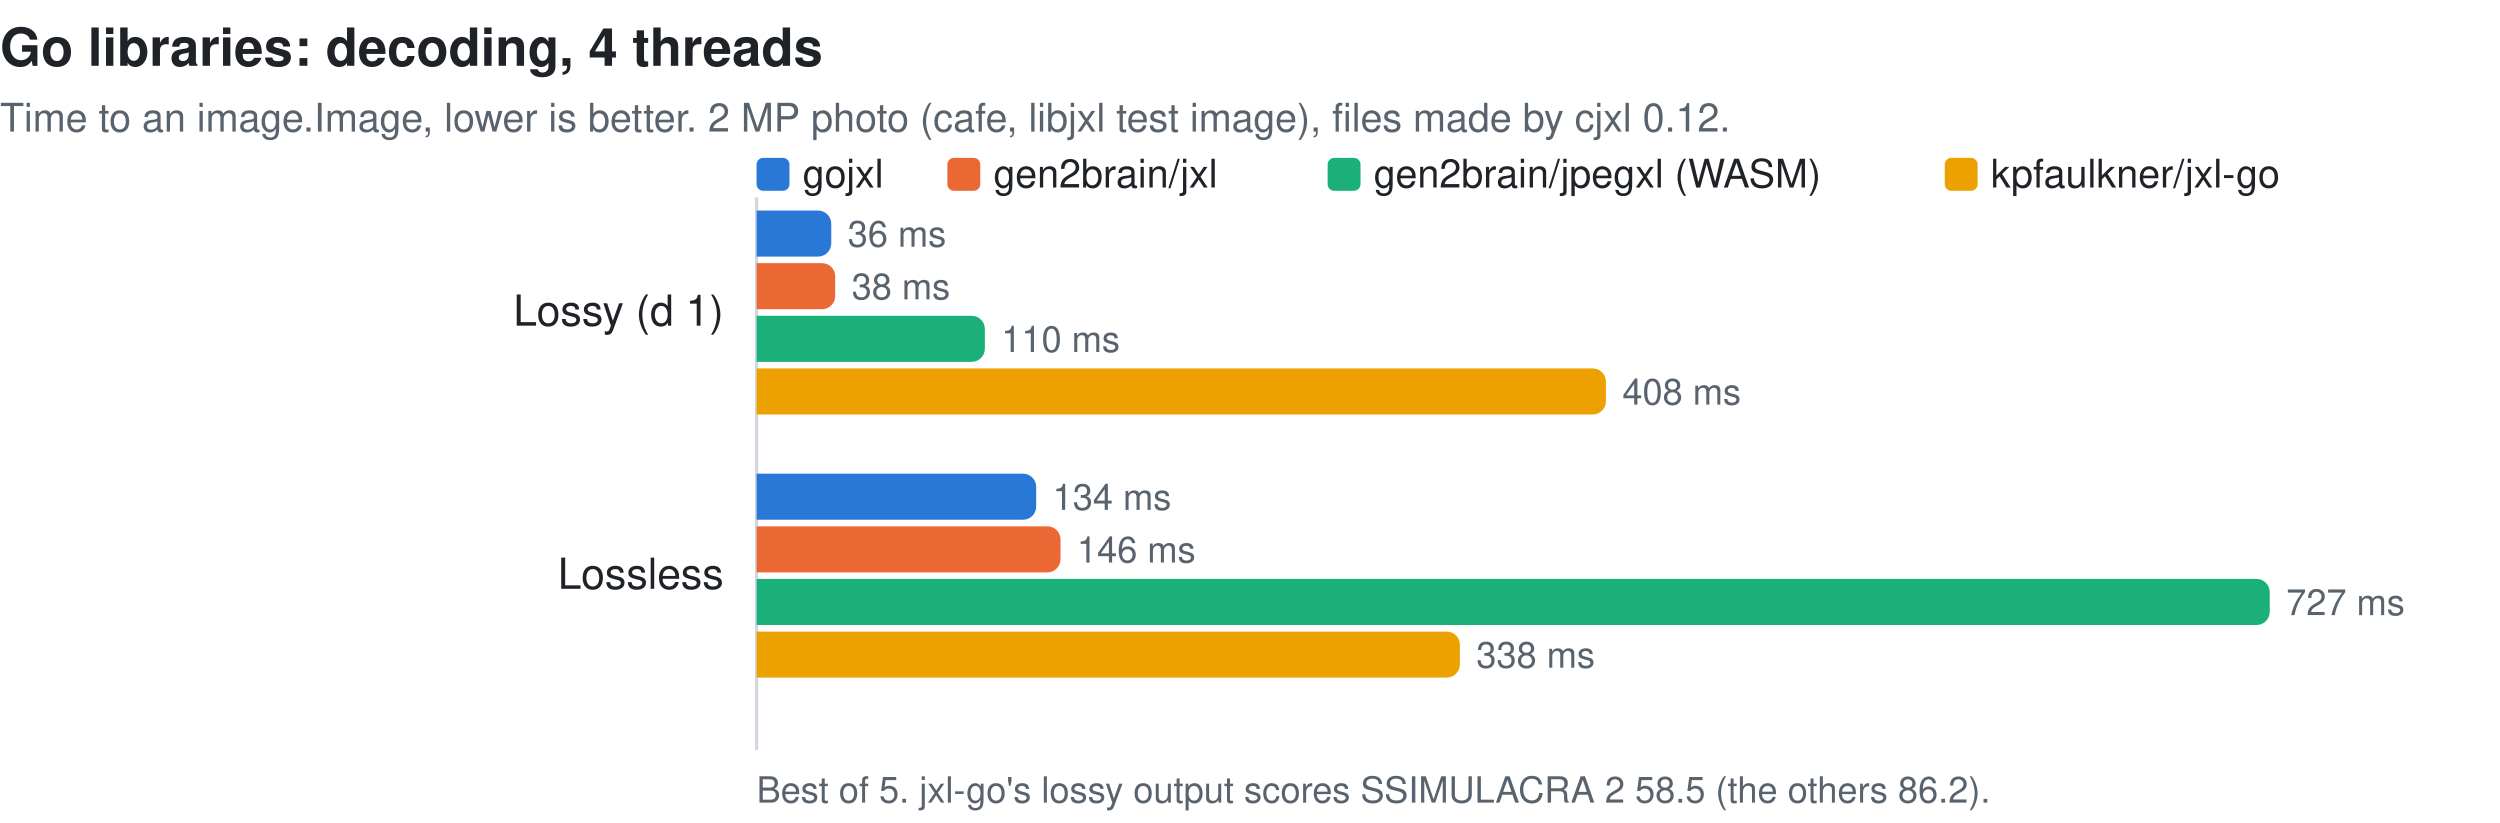
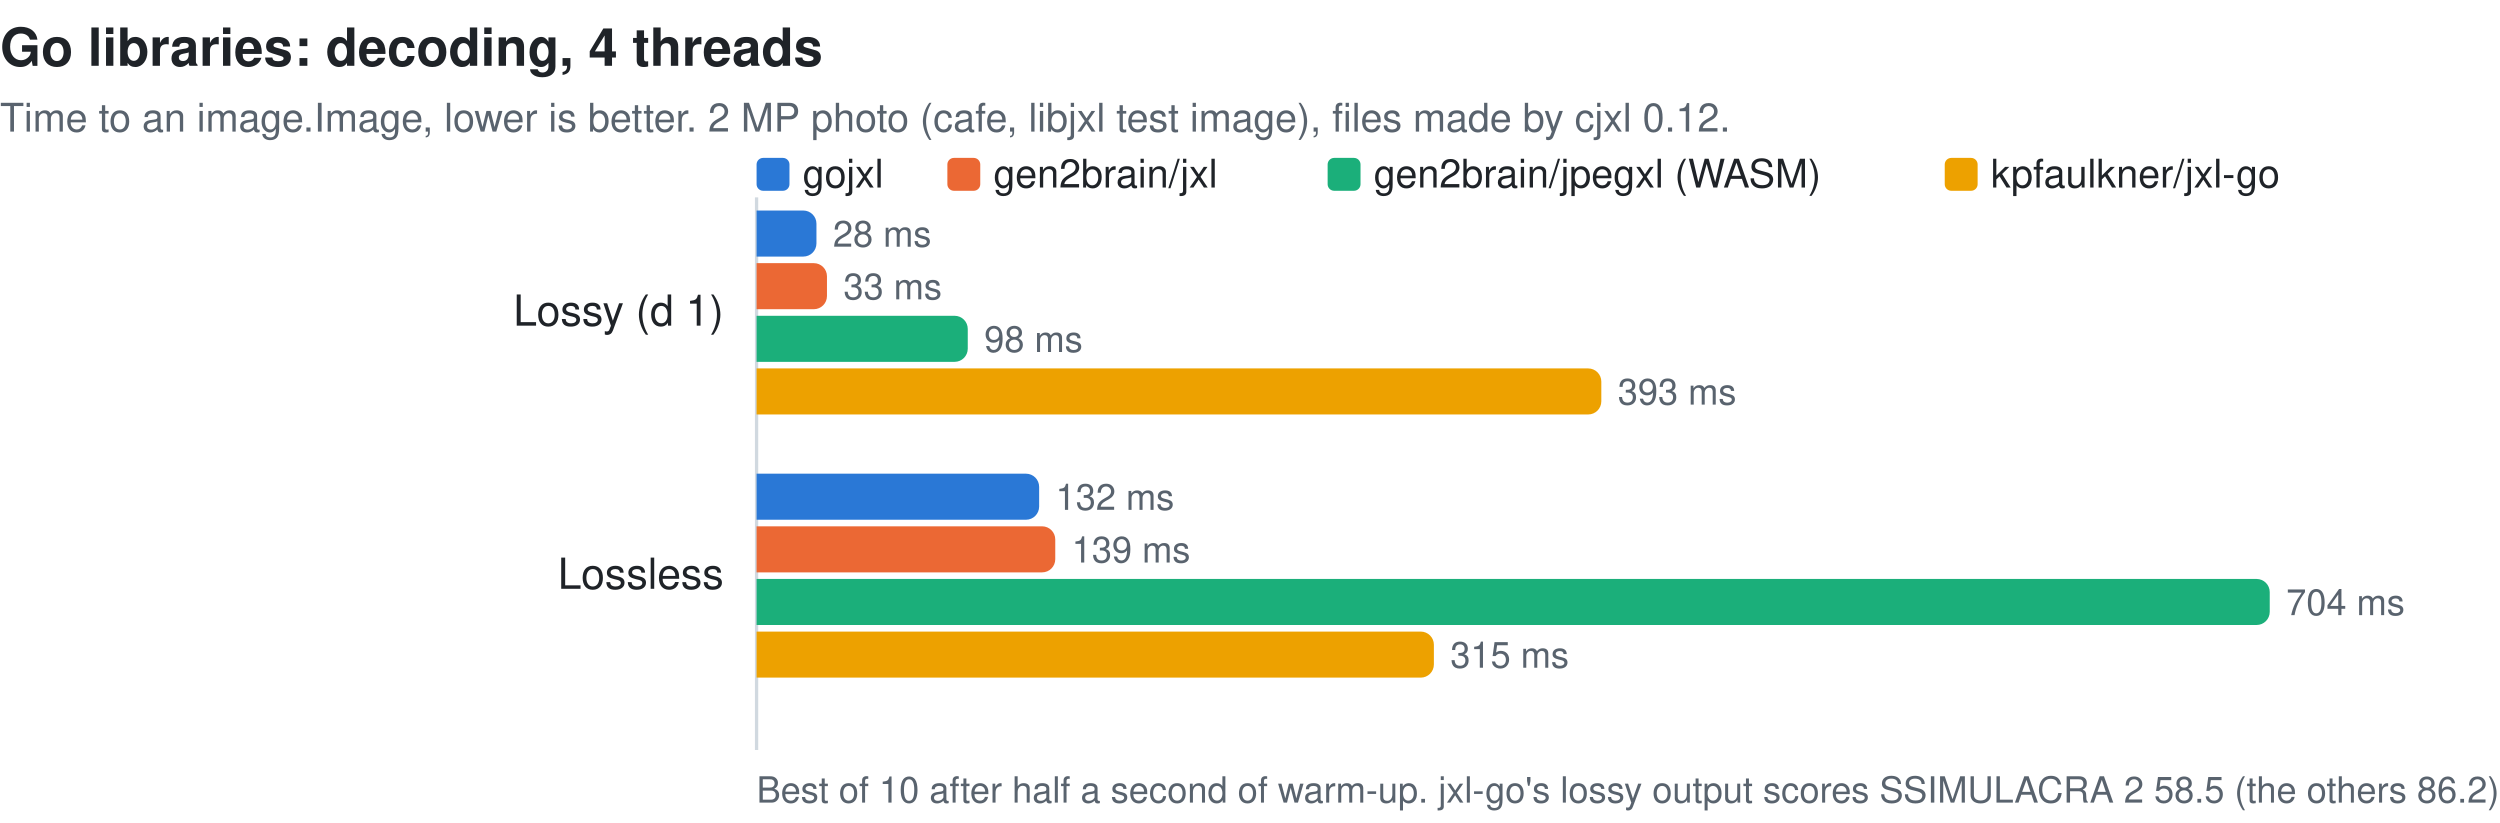
<svg xmlns="http://www.w3.org/2000/svg" width="760" height="250" viewBox="0 0 760 250" role="img" aria-label="Go libraries: decoding, 4 threads">
  <g font-family="-apple-system,BlinkMacSystemFont,'Segoe UI',Helvetica,Arial,sans-serif">
    <text x="0" y="20" font-size="16" font-weight="600" fill="#1f2328">Go libraries: decoding, 4 threads</text>
    <text x="0" y="40" font-size="12" fill="#59636e">Time to an image.Image, lower is better. 2 MP photo (cafe, libjxl test image), files made by cjxl 0.12.</text>
    <rect x="230" y="48" width="10" height="10" rx="2" fill="#2a78d6" />
    <text x="244" y="57" font-size="12" fill="#1f2328">gojxl</text>
    <rect x="288.0" y="48" width="10" height="10" rx="2" fill="#eb6834" />
    <text x="302.0" y="57" font-size="12" fill="#1f2328">gen2brain/jxl</text>
    <rect x="403.6" y="48" width="10" height="10" rx="2" fill="#1baf7a" />
    <text x="417.6" y="57" font-size="12" fill="#1f2328">gen2brain/jpegxl (WASM)</text>
    <rect x="591.2" y="48" width="10" height="10" rx="2" fill="#eda100" />
    <text x="605.2" y="57" font-size="12" fill="#1f2328">kpfaulkner/jxl-go</text>
    <line x1="230.0" y1="60" x2="230.0" y2="228" stroke="#d1d9e0" stroke-width="1" />
    <text x="220" y="99.0" font-size="13" text-anchor="end" fill="#1f2328">Lossy (d 1)</text>
-     <path d="M230.0,64h18.7a4,4 0 0 1 4,4v6a4,4 0 0 1 -4,4h-18.7z" fill="#2a78d6" />
-     <text x="257.7" y="75" font-size="11" fill="#59636e">36 ms</text>
-     <path d="M230.0,80h19.9a4,4 0 0 1 4,4v6a4,4 0 0 1 -4,4h-19.9z" fill="#eb6834" />
-     <text x="258.9" y="91" font-size="11" fill="#59636e">38 ms</text>
-     <path d="M230.0,96h65.4a4,4 0 0 1 4,4v6a4,4 0 0 1 -4,4h-65.4z" fill="#1baf7a" />
-     <text x="304.4" y="107" font-size="11" fill="#59636e">110 ms</text>
-     <path d="M230.0,112h254.2a4,4 0 0 1 4,4v6a4,4 0 0 1 -4,4h-254.2z" fill="#eda100" />
-     <text x="493.2" y="123" font-size="11" fill="#59636e">408 ms</text>
+     <path d="M230.0,64h14.2a4,4 0 0 1 4,4v6a4,4 0 0 1 -4,4h-14.2z" fill="#2a78d6" />
+     <text x="253.2" y="75" font-size="11" fill="#59636e">28 ms</text>
+     <path d="M230.0,80h17.4a4,4 0 0 1 4,4v6a4,4 0 0 1 -4,4h-17.4z" fill="#eb6834" />
+     <text x="256.4" y="91" font-size="11" fill="#59636e">33 ms</text>
+     <path d="M230.0,96h60.2a4,4 0 0 1 4,4v6a4,4 0 0 1 -4,4h-60.2z" fill="#1baf7a" />
+     <text x="299.2" y="107" font-size="11" fill="#59636e">98 ms</text>
+     <path d="M230.0,112h252.8a4,4 0 0 1 4,4v6a4,4 0 0 1 -4,4h-252.8z" fill="#eda100" />
+     <text x="491.8" y="123" font-size="11" fill="#59636e">393 ms</text>
    <text x="220" y="179.0" font-size="13" text-anchor="end" fill="#1f2328">Lossless</text>
-     <path d="M230.0,144h81.0a4,4 0 0 1 4,4v6a4,4 0 0 1 -4,4h-81.0z" fill="#2a78d6" />
-     <text x="320.0" y="155" font-size="11" fill="#59636e">134 ms</text>
-     <path d="M230.0,160h88.4a4,4 0 0 1 4,4v6a4,4 0 0 1 -4,4h-88.4z" fill="#eb6834" />
-     <text x="327.4" y="171" font-size="11" fill="#59636e">146 ms</text>
+     <path d="M230.0,144h81.9a4,4 0 0 1 4,4v6a4,4 0 0 1 -4,4h-81.9z" fill="#2a78d6" />
+     <text x="320.9" y="155" font-size="11" fill="#59636e">132 ms</text>
+     <path d="M230.0,160h86.8a4,4 0 0 1 4,4v6a4,4 0 0 1 -4,4h-86.8z" fill="#eb6834" />
+     <text x="325.8" y="171" font-size="11" fill="#59636e">139 ms</text>
    <path d="M230.0,176h456.0a4,4 0 0 1 4,4v6a4,4 0 0 1 -4,4h-456.0z" fill="#1baf7a" />
-     <text x="695.0" y="187" font-size="11" fill="#59636e">727 ms</text>
-     <path d="M230.0,192h209.8a4,4 0 0 1 4,4v6a4,4 0 0 1 -4,4h-209.8z" fill="#eda100" />
-     <text x="448.8" y="203" font-size="11" fill="#59636e">338 ms</text>
-     <text x="230" y="244" font-size="11" fill="#59636e">Best of 5. jxl-go's lossy output scores SSIMULACRA 2 58.5 (the others 86.2).</text>
+     <text x="695.0" y="187" font-size="11" fill="#59636e">704 ms</text>
+     <path d="M230.0,192h201.9a4,4 0 0 1 4,4v6a4,4 0 0 1 -4,4h-201.9z" fill="#eda100" />
+     <text x="440.9" y="203" font-size="11" fill="#59636e">315 ms</text>
+     <text x="230" y="244" font-size="11" fill="#59636e">Best of 10 after half a second of warm-up. jxl-go's lossy output scores SSIMULACRA 2 58.5 (the others 86.2).</text>
  </g>
</svg>
